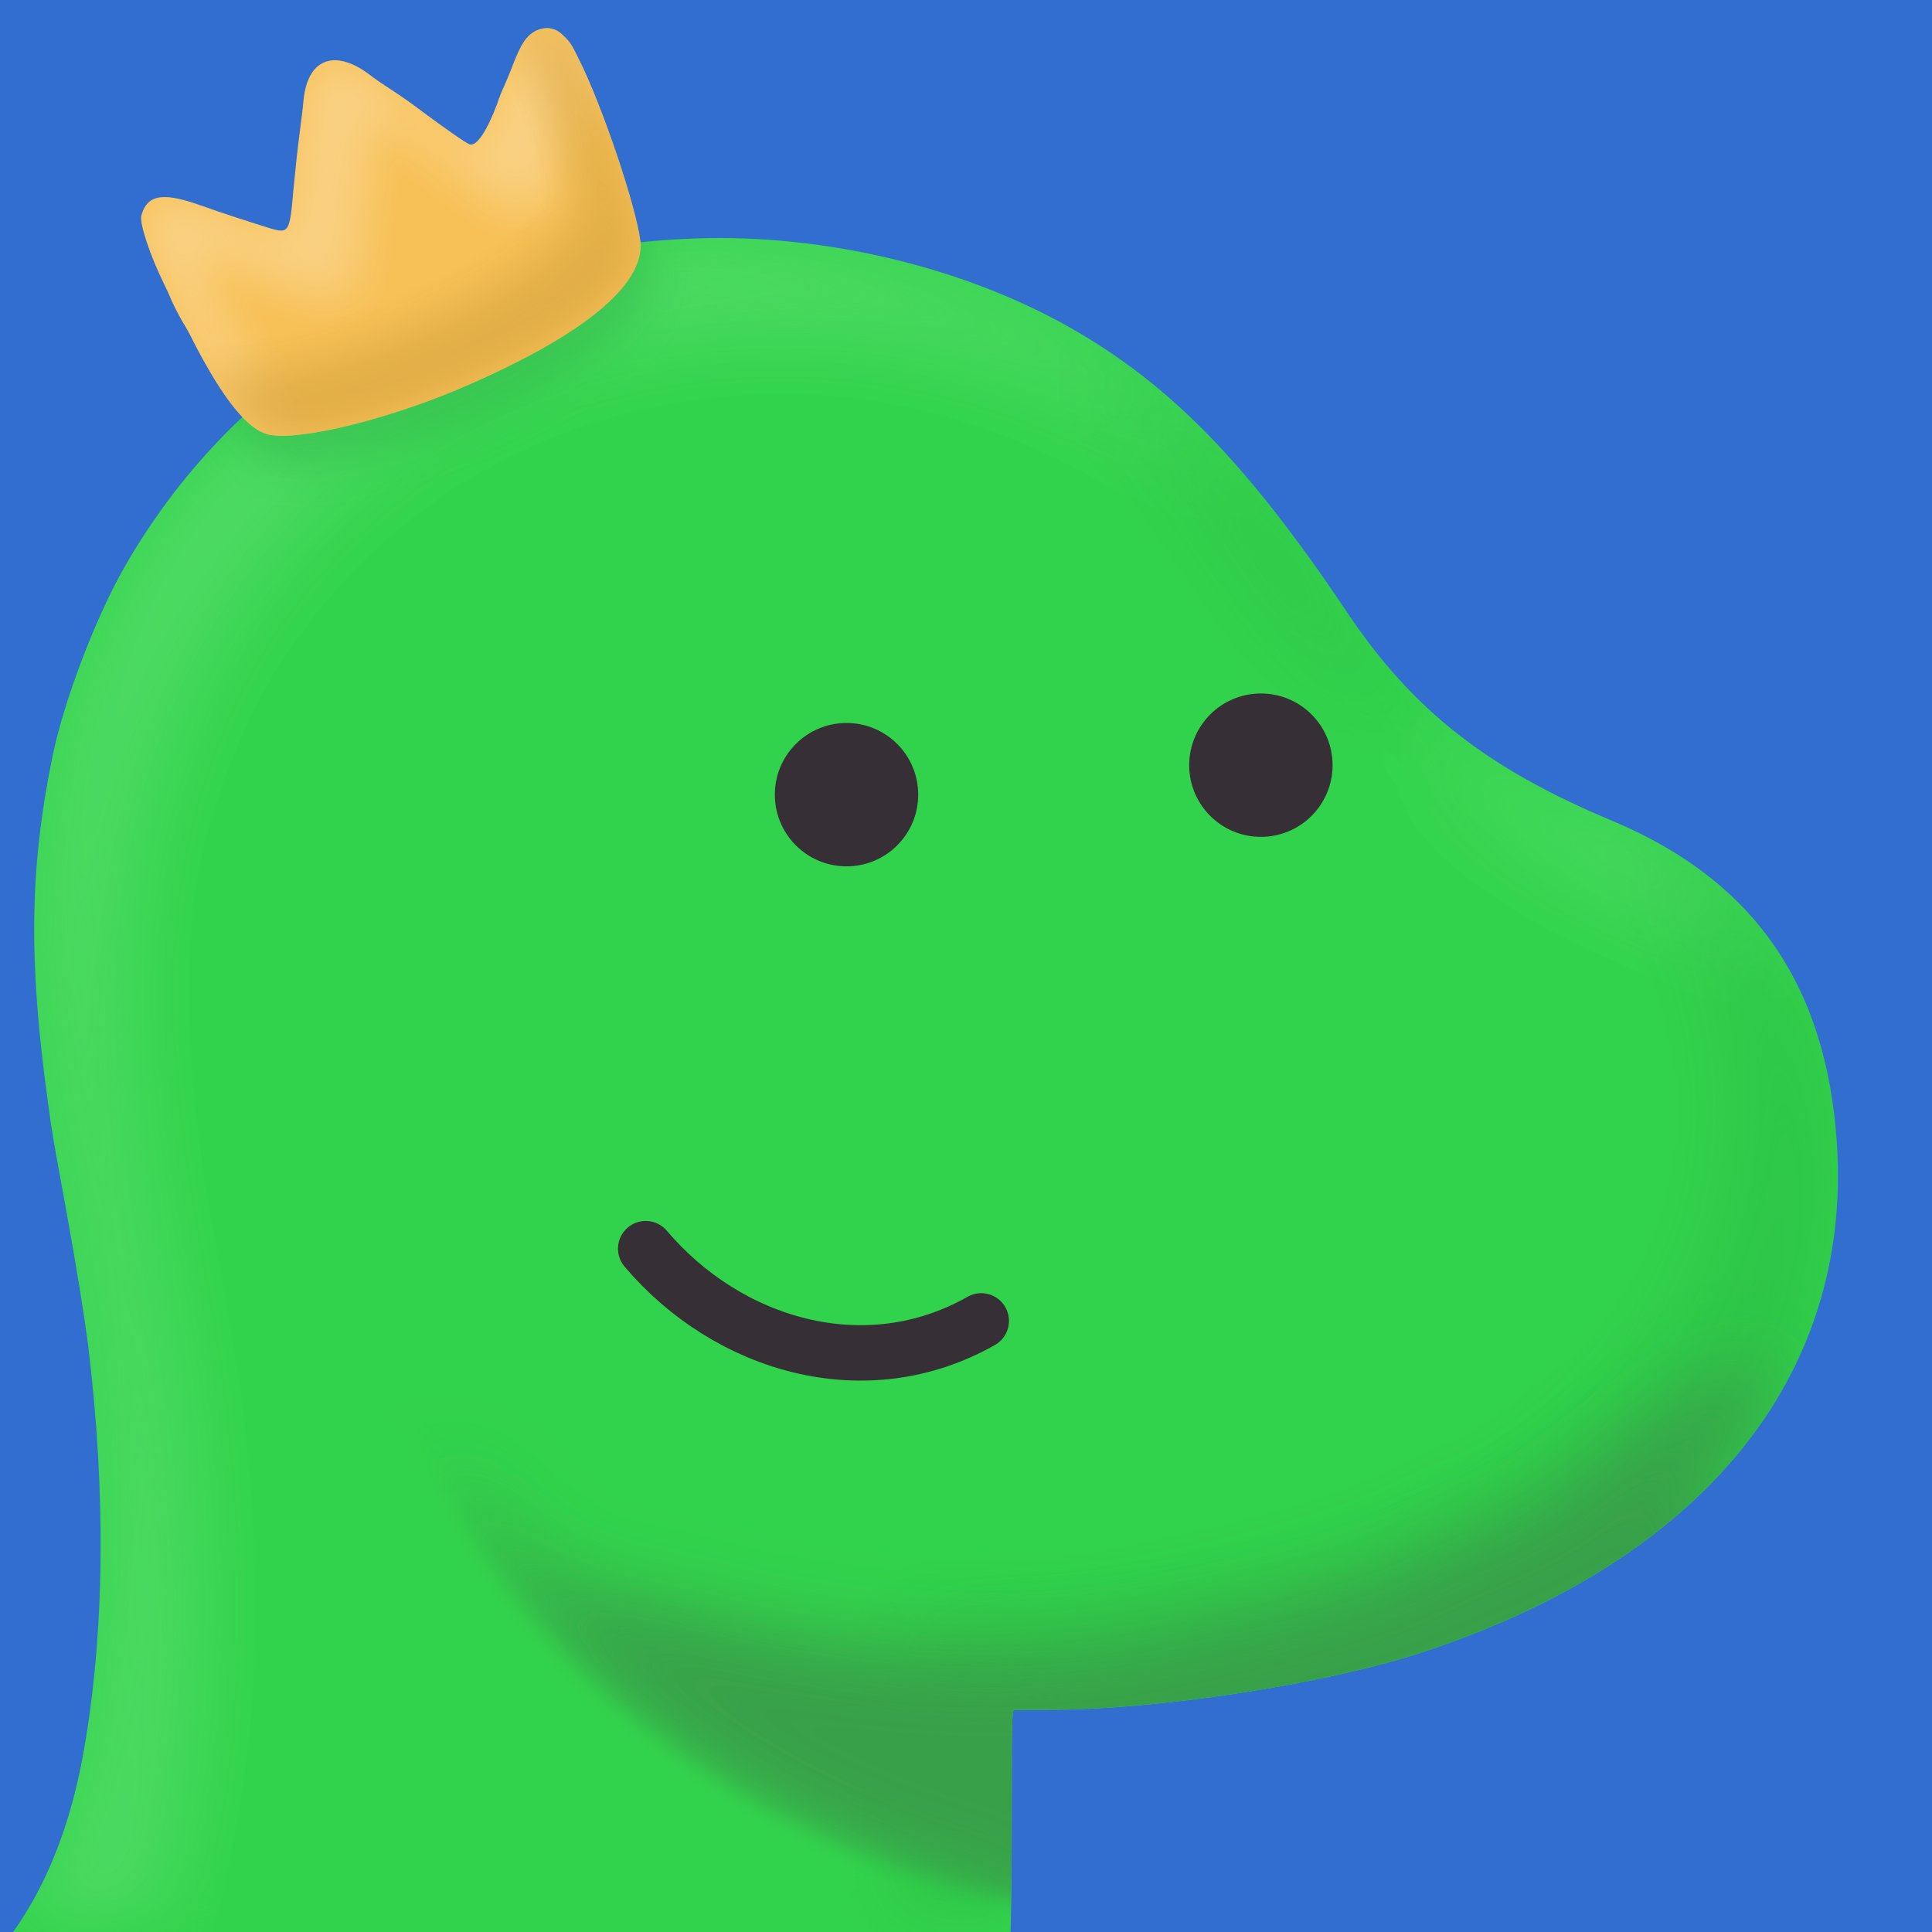
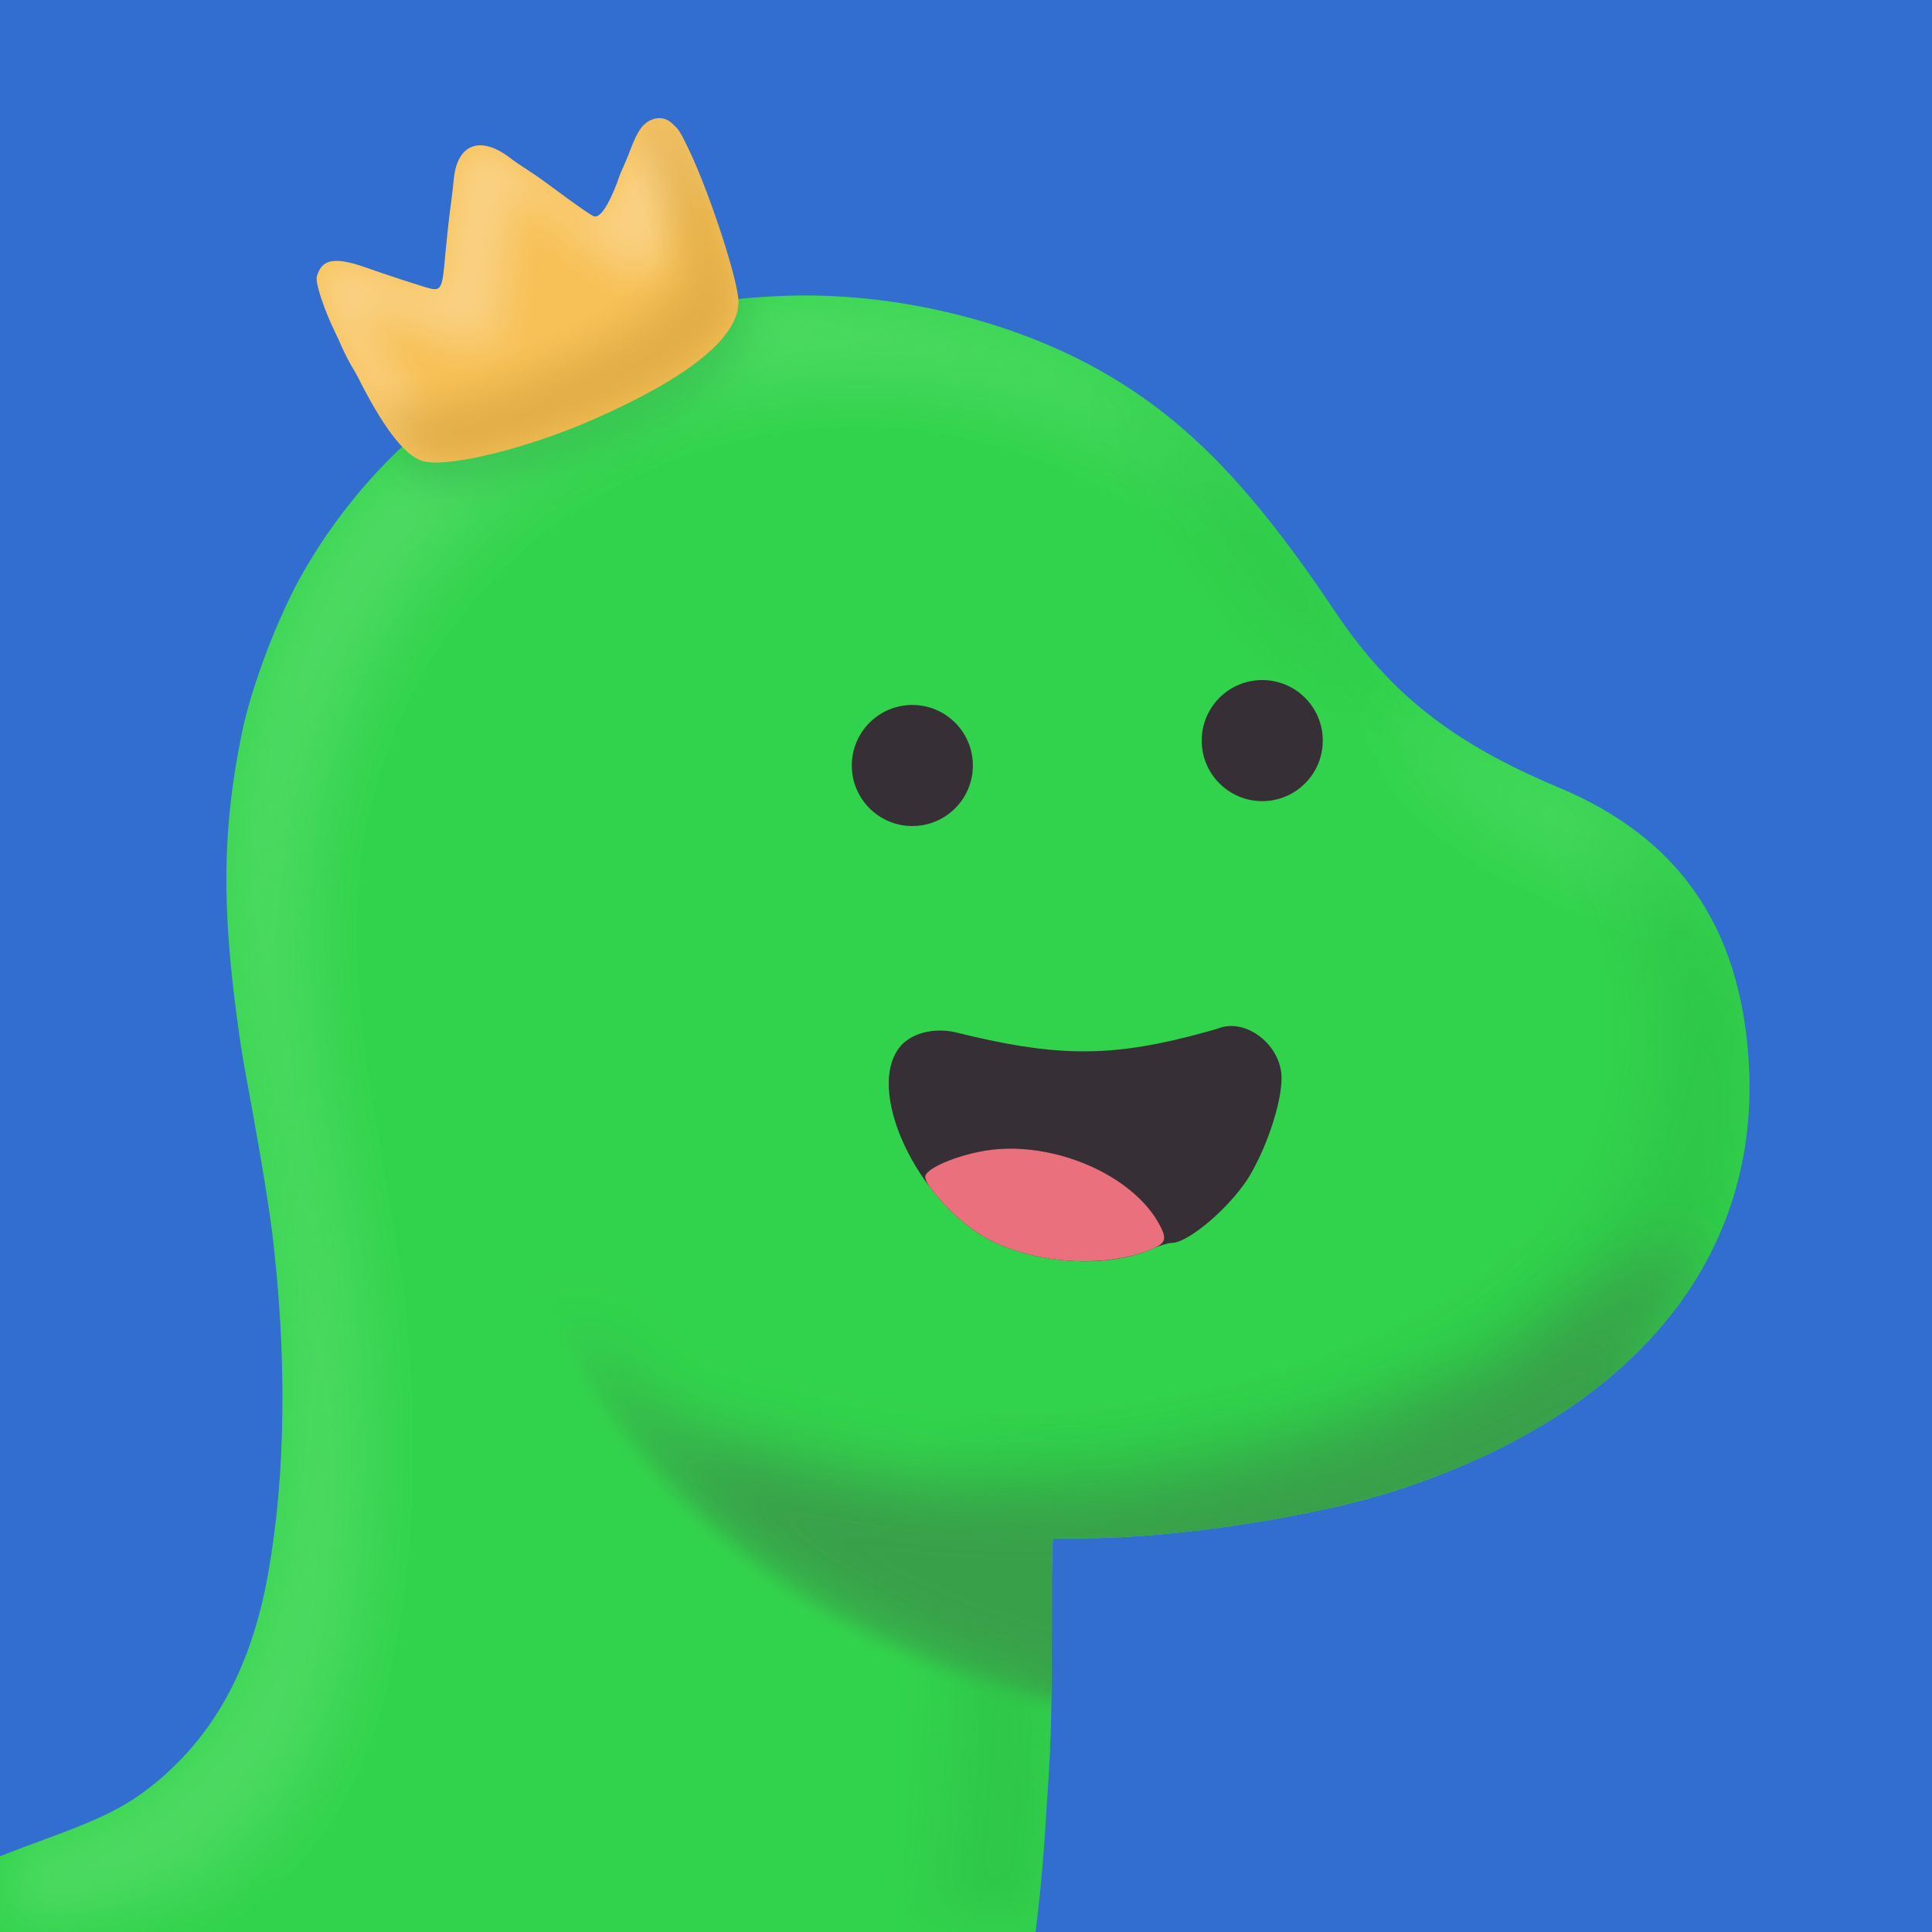
- <svg xmlns="http://www.w3.org/2000/svg" viewBox="96 38 380 380" role="img" aria-labelledby="title">
+ <svg xmlns="http://www.w3.org/2000/svg" viewBox="50 16 450 450" role="img" aria-labelledby="title">
  <defs>
    <path id="body" d="M232.8 84.9C183.4 86.7 143.3 109.8 120.5 149.5C114.8 159.5 108.6 175.7 106.3 186.9C101.8 208.9 101.6 227.1 105.4 254.6C106.2 260.8 106.7 263.3 108.8 274.8C111 286.9 112.5 296.3 113.3 302.3C116.9 331.6 116.6 359.5 112.4 382.8C108.6 403.9 100.3 419.4 86.9 430.7C79.9 436.5 74.7 439.2 60.2 444.5C33.2 454.3 14.3 464.3 1.4 475.4C0.1 476.5 0.1 476.5-24.9 476.5L-50 476.5L-50 519.3L-50 562L116.6 562L283.3 562L283.3 536.8C283.3 515.9 283.3 511.4 283.6 510.3C285.2 504 287.4 492.2 288.9 482.1C289.4 478.7 290 474.4 290.3 472.6C291.7 463.1 292.7 453.3 293.5 441.5C293.6 439.4 293.9 435.1 294.1 432C294.8 421.6 295 413.2 295 393.8C295 376.5 295.1 374.6 295.4 374.4C295.6 374.3 298.7 374.3 302.2 374.3C323.8 374.3 356.3 369.3 375.4 363.1C430.7 345 460.2 309 457.3 263.1C455.3 231.8 441 211.1 413 199.4C388.4 189.1 373.8 177.6 361 158.5C341.1 128.8 325.9 113.3 305.7 102C284.7 90.3 257.6 84 232.8 84.9Z" />
    <path id="accessory-shape" d="M201.3 44.1C199.5 45.1 198.5 46.6 196.9 50.7C196.2 52.6 195.3 54.6 195.1 55.1C194.8 55.7 194.2 57.1 193.8 58.4C191.8 63.7 189.8 66.8 188.4 66.4C187.8 66.3 183.2 63 179 59.9C177.7 58.9 175.2 57.1 173.5 56C171.8 54.9 169.4 53.3 168.3 52.4C161.6 47.6 156.5 49.7 155.7 57.7C155.6 59 155.3 61.4 155.1 62.9C154.4 68.3 154.3 69.4 153.7 75.5C153 83.7 152.8 84 149.1 82.9C145.9 81.9 140.2 80.1 134.6 78.1C127.8 75.8 124.9 76.4 123.8 80.4C123.4 81.9 125.5 88.2 128.2 93.7C128.6 94.5 129.3 96 129.7 97C130.2 98.1 131.1 99.9 131.8 101.1C132.6 102.4 133.6 104.2 134.1 105.3C140 116.7 144.8 122.6 148.9 123.5C155.2 124.8 173.5 120.2 188.6 113.5C210.6 103.8 222 94.5 222 86.3C222 81.7 215.7 62.1 210.7 51.4C208.5 46.8 208.2 46.3 206.9 45.1C205.3 43.4 203.4 43.1 201.3 44.1Z" />
    <clipPath id="clip-frame">
-       <rect x="96" y="38" width="380" height="380" />
+       <rect x="50" y="16" width="450" height="450" />
+     </clipPath>
+     <clipPath id="clip-mouth">
+       <path d="M333.6 255.6C332.9 255.8 329.8 256.7 326.6 257.5C307.6 262.3 294.9 262 272.8 256.5C267.5 255.2 261.9 256.7 259.4 260.1C251.2 271.1 265.3 298.6 282.8 305.9C294.4 310.8 309.2 311.1 318.8 306.7C320.2 306.1 322.1 305.5 322.9 305.5C327 305.5 337.4 296.4 341.4 289.3C345.4 282.3 348.5 272.6 348.5 267.1C348.5 259.4 340.1 252.9 333.6 255.6Z" />
    </clipPath>
    <clipPath id="clip-body">
      <use href="#body" />
    </clipPath>
    <clipPath id="clip-accessory">
      <use href="#accessory-shape" />
    </clipPath>
    <filter id="soft" filterUnits="userSpaceOnUse" x="-64" y="-64" width="640" height="640">
      <feGaussianBlur stdDeviation="7.5" />
    </filter>
    <filter id="softer" filterUnits="userSpaceOnUse" x="-64" y="-64" width="640" height="640">
      <feGaussianBlur stdDeviation="4" />
    </filter>
    <filter id="edge" filterUnits="userSpaceOnUse" x="-64" y="-64" width="640" height="640">
      <feGaussianBlur stdDeviation="2" />
    </filter>
    <mask id="mask-jaw">
      <path d="M176 316.3C195.6 365.6 242.8 400.7 294 412L480 412L480 0L150 0L150 316.3Z" fill="#fff" filter="url(#edge)" />
    </mask>
    <mask id="body-light">
      <g filter="url(#soft)">
        <use href="#body" fill="#fff" />
        <use href="#body" x="12.5" y="12.5" fill="#000" />
      </g>
    </mask>
    <mask id="body-shade">
      <g filter="url(#soft)">
        <use href="#body" fill="#fff" />
        <use href="#body" x="-15" y="-12.5" fill="#000" />
      </g>
    </mask>
    <mask id="accessory-light">
      <g filter="url(#softer)">
        <use href="#accessory-shape" fill="#fff" />
        <use href="#accessory-shape" x="10" y="10" fill="#000" />
      </g>
    </mask>
    <mask id="accessory-shade">
      <g filter="url(#softer)">
        <use href="#accessory-shape" fill="#fff" />
        <use href="#accessory-shape" x="-9" y="-9" fill="#000" />
      </g>
    </mask>
  </defs>
  <g clip-path="url(#clip-frame)">
-     <rect x="96" y="38" width="380" height="380" fill="#326ED0" />
+     <rect x="50" y="16" width="450" height="450" fill="#326ED0" />
    <g id="dino">
      <use href="#body" fill="#32D34C" />
      <g clip-path="url(#clip-body)">
        <rect width="512" height="512" fill="#7CE68A" opacity="0.4" mask="url(#body-light)" />
        <rect width="512" height="512" fill="#24A63F" opacity="0.3" mask="url(#body-shade)" />
        <g mask="url(#mask-jaw)">
          <path d="M438.3 306.5C437.5 306.9 436.7 307.4 436.5 307.6C436.3 307.8 436 308 435.9 308C435.6 308 431.6 310.4 430.1 311.5C429.6 311.9 427.2 313.3 424.9 314.6C422.6 315.9 420.1 317.5 419.5 318C418.9 318.6 416.8 320.2 414.9 321.6C410.7 324.7 407.8 327.2 404.4 330.3C402.6 331.9 401.4 332.7 400 333.4C397.4 334.6 395.9 335.4 394.4 336.4C393.7 336.8 392 337.6 390.6 338.1C389.1 338.6 387.2 339.4 386.3 339.8C385.4 340.2 383.2 341.1 381.5 341.8C377.2 343.5 375.4 344.4 373.4 345.6C370.9 347.2 366.2 349.1 363.9 349.6C359.9 350.4 356.1 351.5 349.4 353.8C347 354.6 335.9 357 334.6 357C333.9 357 326.1 359 323.3 359.9C321.4 360.5 318.7 360.9 313 361.5C311.7 361.7 308.1 362.1 304.9 362.4C298.1 363.2 279.6 363.4 278.5 362.6C278.4 362.6 276.9 362.5 275.1 362.4C273.3 362.3 270.5 362.1 268.9 361.9C267.2 361.7 264.4 361.3 262.6 361.1C260.9 360.9 258.8 360.6 258.1 360.4C256.8 359.9 254.3 359.6 250.3 359.3C248.8 359.1 246.9 358.8 246.1 358.6C245.3 358.3 243.4 357.9 242.1 357.8C240.8 357.6 238.9 357.2 238.1 356.9C233.1 354.9 227.2 353.5 222.9 353.3C220.2 353.1 219.7 352.9 217.9 352.1C216.4 351.4 215.4 351.2 214.1 351.1C213.2 351 211.9 350.9 211.4 350.7C207 349.6 195 340.2 188.4 332.8C182.9 326.6 182 325.8 182 327C182 328.4 184.7 333.8 188.7 340.1C209.3 373.2 246.8 399.7 288.3 410.4C295.9 412.4 295.6 409.9 293.3 443.5C292.6 453.5 291.6 462.8 290.6 470.2C290.1 473.5 290.1 473.9 291.4 474.9C292.8 475.9 473.2 475.3 474.3 474.3C475.8 472.8 475.8 340 474.3 338.5C473.3 337.5 473.3 337.5 450.6 337.5C425.6 337.5 426.8 337.6 426.8 336.1C426.8 335.5 427.2 334.9 429.1 333.3C436.6 326.3 445.4 314.8 445.9 311.4C446.1 310.1 446 310.1 445 309.2C444.4 308.6 443.9 307.9 443.8 307.6C443.1 306 440.3 305.4 438.3 306.5Z" fill="#37A049" filter="url(#soft)" />
        </g>
        <use href="#accessory-shape" x="2" y="6" fill="#24A63F" opacity="0.35" filter="url(#softer)" />
      </g>
    </g>
    <g id="face" fill="#362F36">
      <circle cx="262.5" cy="194.3" r="14.1" />
      <circle cx="344" cy="188.5" r="14.1" />
-       <path d="M223 283.6C239.2 302.7 266.3 310.7 289 297.8" fill="none" stroke="#362F36" stroke-width="10.9" stroke-linecap="round" />
+       <path d="M333.6 255.6C332.9 255.8 329.8 256.7 326.6 257.5C307.6 262.3 294.9 262 272.8 256.5C267.5 255.2 261.9 256.7 259.4 260.1C251.2 271.1 265.3 298.6 282.8 305.9C294.4 310.8 309.2 311.1 318.8 306.7C320.2 306.1 322.1 305.5 322.9 305.5C327 305.5 337.4 296.4 341.4 289.3C345.4 282.3 348.5 272.6 348.5 267.1C348.5 259.4 340.1 252.9 333.6 255.6Z" />
+       <path d="M279.6 284C272.8 285.1 265.5 288.2 265.5 290.1C265.5 292.4 272.2 299.6 277.7 303.3C288.1 310.2 306.6 311.9 318.4 306.9C321.4 305.6 321.8 304.6 320.3 301.7C314.3 289.8 295.3 281.5 279.6 284Z" fill="#EB707D" clip-path="url(#clip-mouth)" />
    </g>
    <g id="accessory">
      <use href="#accessory-shape" fill="#F7C157" />
      <g clip-path="url(#clip-accessory)">
        <rect width="512" height="512" fill="#FAD58F" opacity="0.8" mask="url(#accessory-light)" />
        <rect width="512" height="512" fill="#DCA842" opacity="0.8" mask="url(#accessory-shade)" />
      </g>
    </g>
  </g>
</svg>
